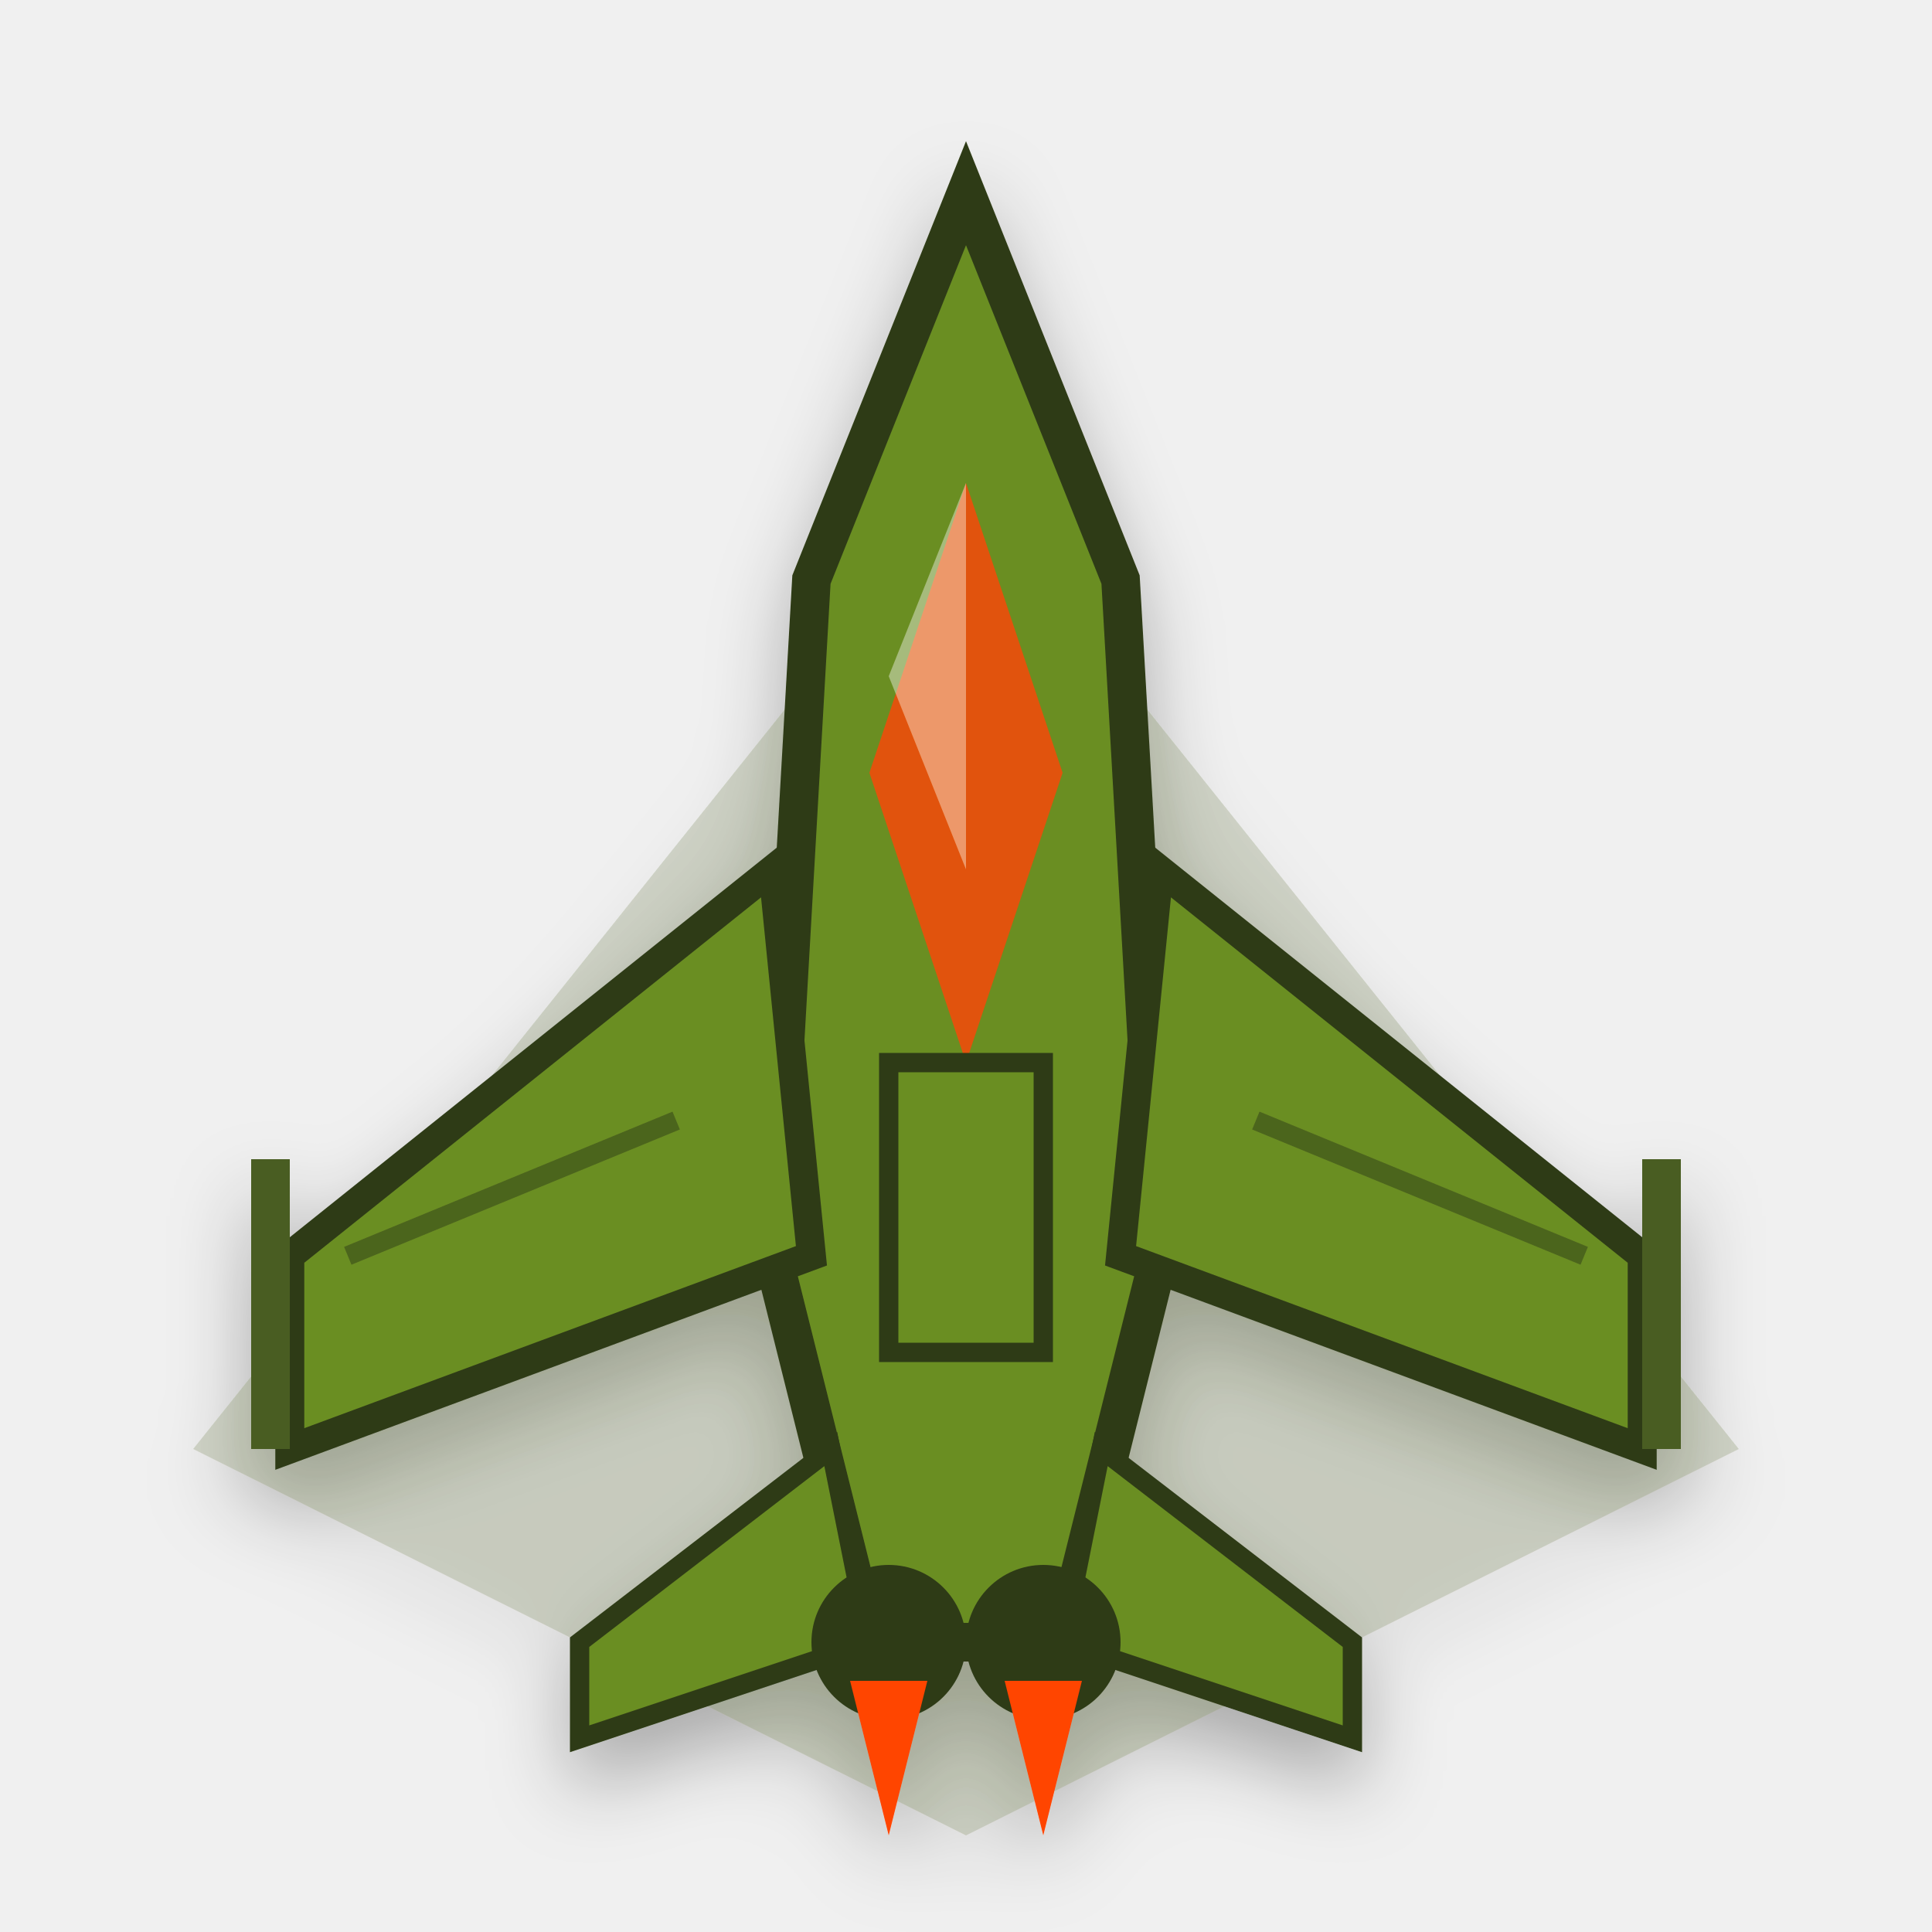
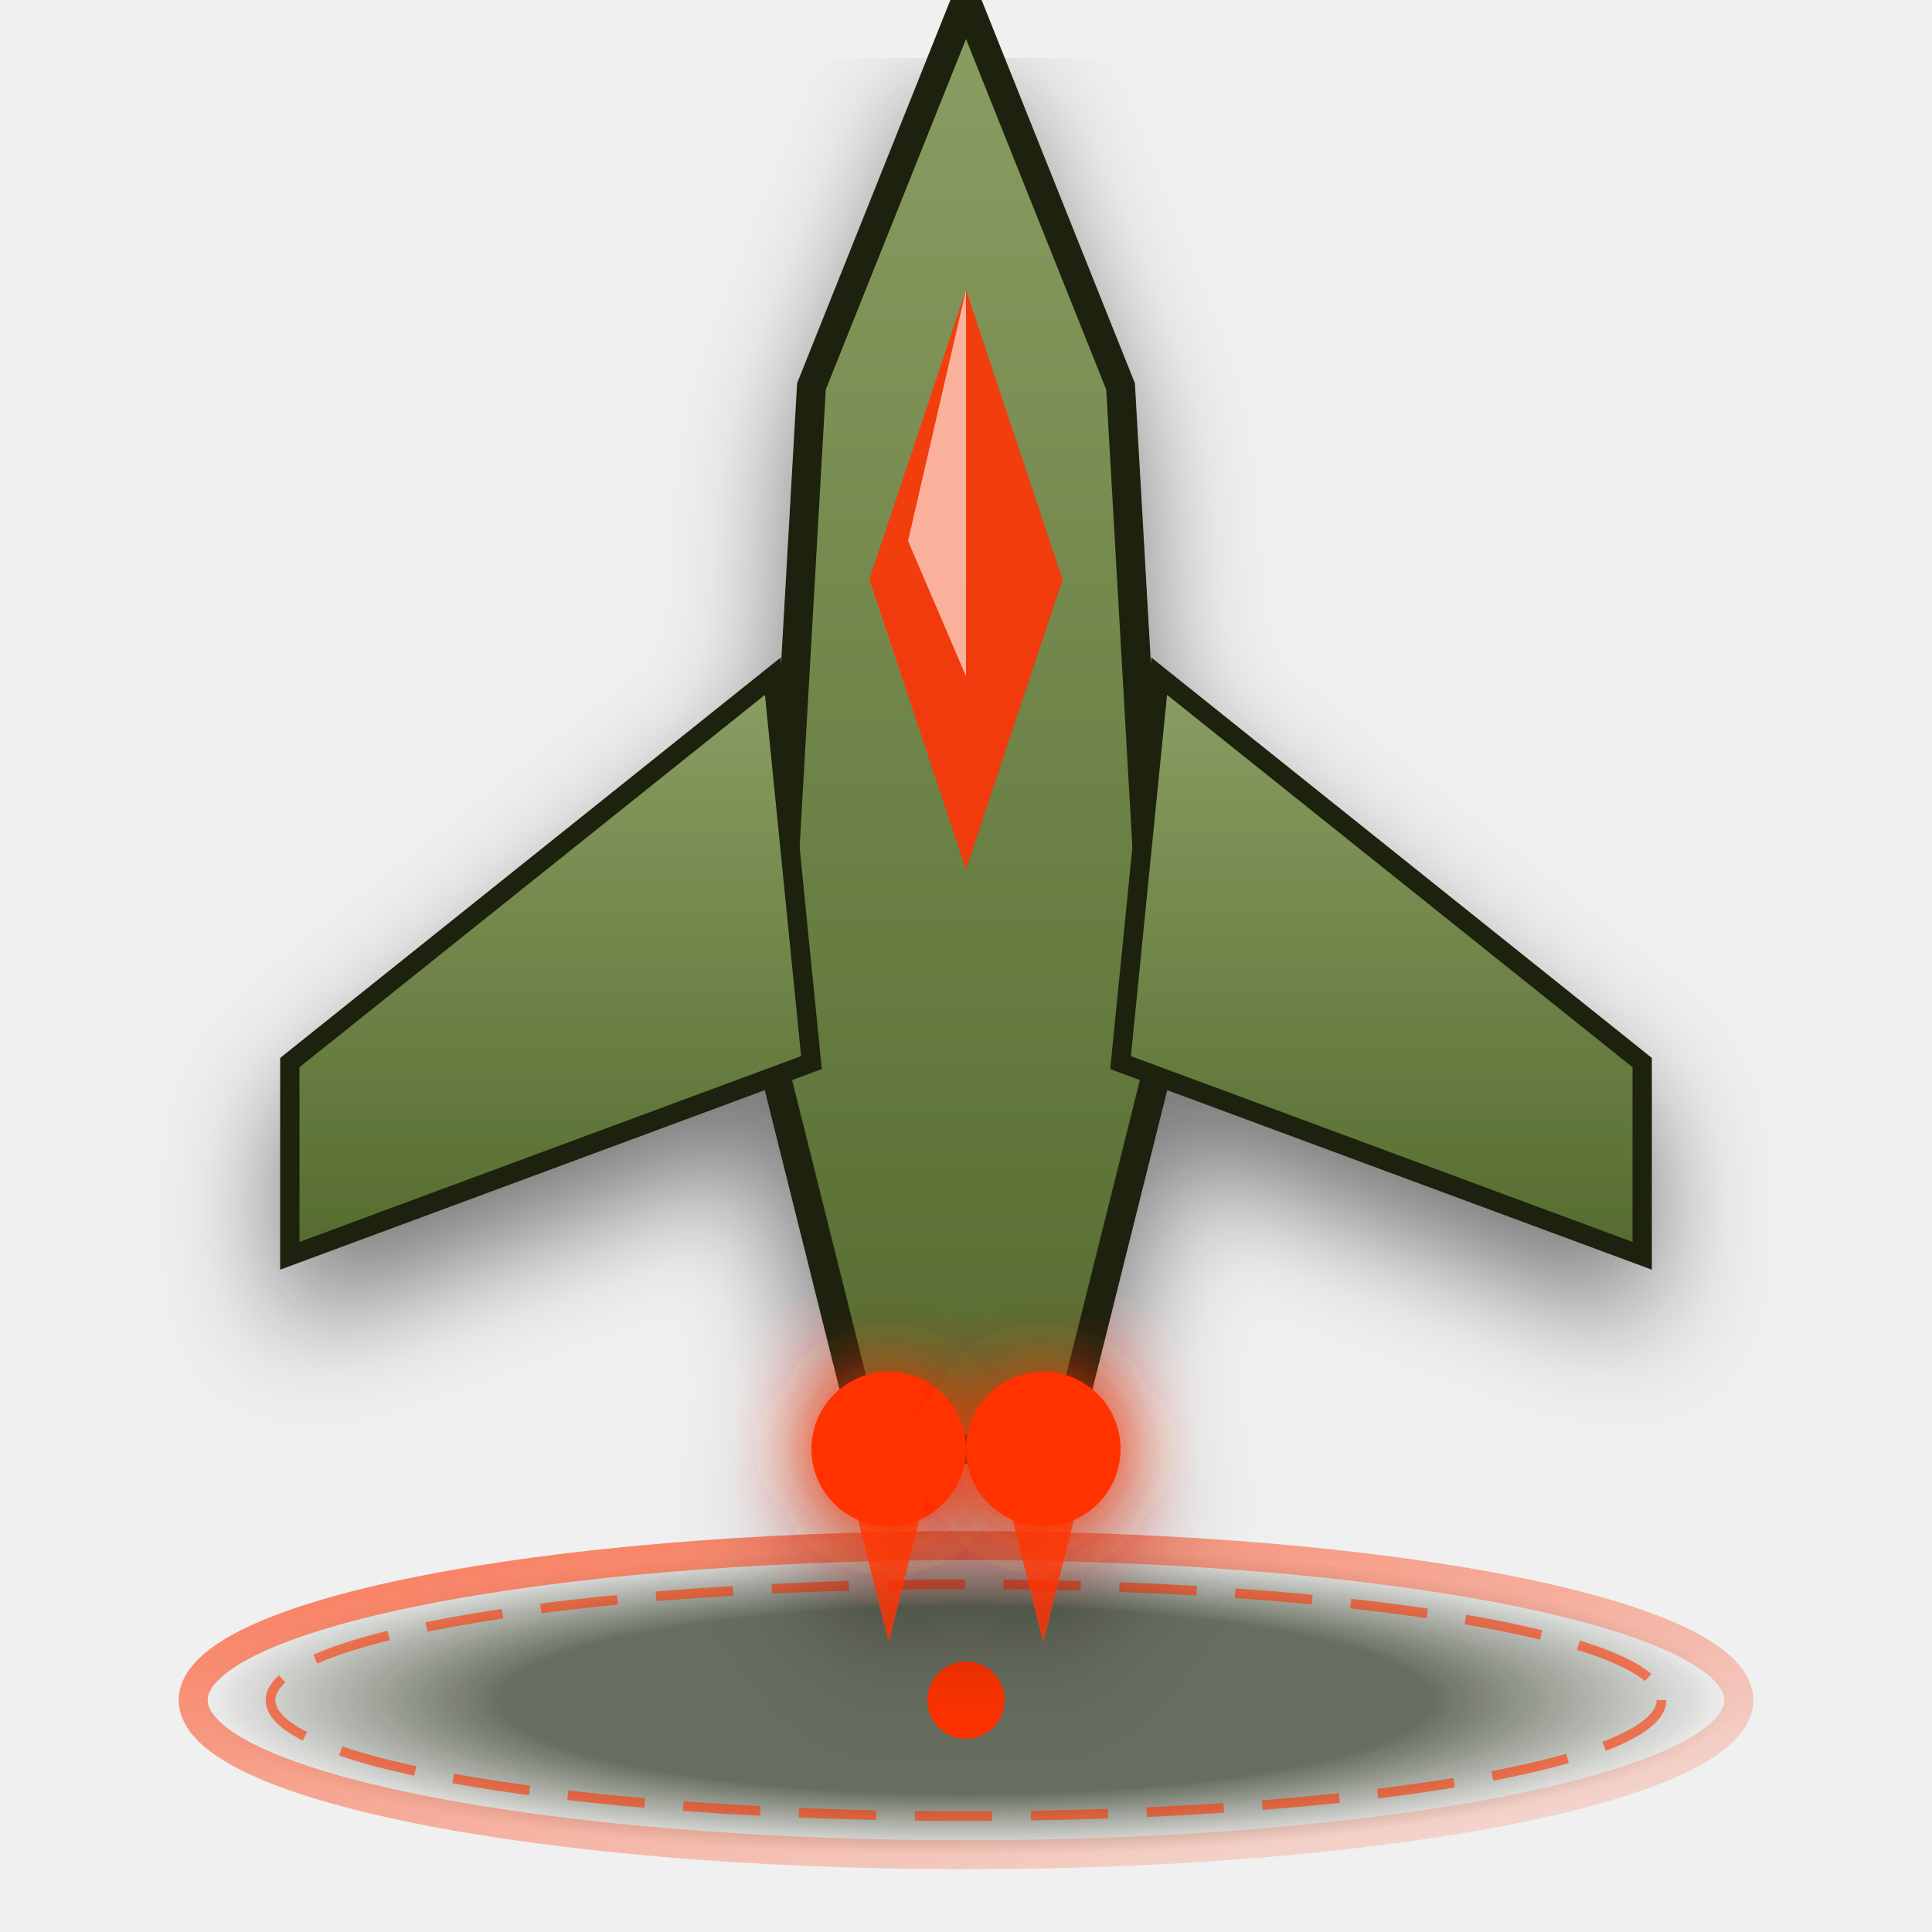
<svg xmlns="http://www.w3.org/2000/svg" viewBox="0 0 100 100">
  <defs>
    <filter id="drop-shadow" x="-20%" y="-20%" width="140%" height="140%">
-       <feDropShadow dx="0" dy="2" stdDeviation="2" flood-color="rgba(0,0,0,0.3)" />
+       <feDropShadow dx="0" dy="3" stdDeviation="3" flood-color="rgba(0,0,0,0.5)" />
    </filter>
+     <filter id="glow" x="-50%" y="-50%" width="200%" height="200%">
+       <feGaussianBlur stdDeviation="2" result="blur" />
+       <feMerge>
+         <feMergeNode in="blur" />
+         <feMergeNode in="SourceGraphic" />
+       </feMerge>
+     </filter>
+     <linearGradient id="mainGrad" x1="0%" y1="0%" x2="0%" y2="100%">
+       <stop offset="0%" stop-color="#8b9e63" />
+       <stop offset="100%" stop-color="#556b2f" />
+     </linearGradient>
+     <linearGradient id="lightGrad" x1="0%" y1="0%" x2="0%" y2="100%">
+       <stop offset="0%" stop-color="#ffffff" stop-opacity="0.3" />
+       <stop offset="100%" stop-color="#8b9e63" />
+     </linearGradient>
+     <linearGradient id="darkGrad" x1="0%" y1="0%" x2="0%" y2="100%">
+       <stop offset="0%" stop-color="#556b2f" />
+       <stop offset="100%" stop-color="#3e4f20" />
+     </linearGradient>
+     <linearGradient id="accentGrad" x1="0%" y1="0%" x2="100%" y2="100%">
+       <stop offset="0%" stop-color="#ff3300" stop-opacity="0.8" />
+       <stop offset="100%" stop-color="#ff3300" stop-opacity="0.1" />
+     </linearGradient>
+     <radialGradient id="baseGrad" cx="50%" cy="50%" r="50%">
+       <stop offset="60%" stop-color="#1a240c" stop-opacity="0.8" />
+       <stop offset="100%" stop-color="#1a240c" stop-opacity="0" />
+     </radialGradient>
  </defs>
+   <ellipse cx="50" cy="88" rx="40" ry="8" fill="url(#baseGrad)" stroke="url(#accentGrad)" stroke-width="1.5" opacity="0.8" />
+   <ellipse cx="50" cy="88" rx="36" ry="6" fill="none" stroke="#ff3300" stroke-width="0.5" opacity="0.6" stroke-dasharray="4 2" />
+   <circle cx="50" cy="88" r="2" fill="#ff3300" />
  <g filter="url(#drop-shadow)">
-     <g>
-       <polygon points="50,15 10,65 50,85 90,65" fill="#4a5d23" opacity="0.2" transform="translate(0, 10)" />
-       <polygon points="50,10 42,30 40,65 45,85 55,85 60,65 58,30" fill="#6b8e23" stroke="#2e3b18" stroke-width="2" />
-       <polygon points="40,45 15,65 15,75 42,65" fill="#6b8e23" stroke="#2e3b18" stroke-width="1.5" />
-       <polygon points="60,45 85,65 85,75 58,65" fill="#6b8e23" stroke="#2e3b18" stroke-width="1.5" />
-       <polygon points="43,75 30,85 30,90 45,85" fill="#6b8e23" stroke="#2e3b18" stroke-width="1" />
-       <polygon points="57,75 70,85 70,90 55,85" fill="#6b8e23" stroke="#2e3b18" stroke-width="1" />
-       <circle cx="46" cy="85" r="4" fill="#2e3b18" />
-       <circle cx="54" cy="85" r="4" fill="#2e3b18" />
-       <polygon points="44,87 48,87 46,95" fill="#ff4500" />
-       <polygon points="52,87 56,87 54,95" fill="#ff4500" />
-       <polygon points="50,25 45,40 50,55 55,40" fill="#ff4500" opacity="0.8" />
-       <polygon points="50,25 46,35 50,45" fill="#fff" opacity="0.4" />
-       <rect x="46" y="55" width="8" height="15" fill="none" stroke="#2e3b18" stroke-width="1" />
-       <line x1="18" y1="65" x2="35" y2="58" stroke="#2e3b18" stroke-width="1" opacity="0.5" />
-       <line x1="82" y1="65" x2="65" y2="58" stroke="#2e3b18" stroke-width="1" opacity="0.5" />
-       <rect x="13" y="60" width="2" height="15" fill="#4a5d23" />
-       <rect x="85" y="60" width="2" height="15" fill="#4a5d23" />
+     <g transform="translate(0,-10)">
+       <polygon points="50,10 42,30 40,65 45,85 55,85 60,65 58,30" fill="url(#mainGrad)" stroke="#1a240c" stroke-width="1.5" />
+       <polygon points="40,45 15,65 15,75 42,65" fill="url(#mainGrad)" stroke="#1a240c" stroke-width="1" />
+       <polygon points="60,45 85,65 85,75 58,65" fill="url(#mainGrad)" stroke="#1a240c" stroke-width="1" />
+       <circle cx="46" cy="85" r="4" fill="#ff3300" filter="url(#glow)" />
+       <circle cx="54" cy="85" r="4" fill="#ff3300" filter="url(#glow)" />
+       <polygon points="44,87 48,87 46,95" fill="#ff3300" opacity="0.8" />
+       <polygon points="52,87 56,87 54,95" fill="#ff3300" opacity="0.8" />
+       <polygon points="50,25 45,40 50,55 55,40" fill="#ff3300" opacity="0.9" />
+       <polygon points="50,25 47,38 50,45" fill="#ffffff" opacity="0.6" />
    </g>
  </g>
</svg>
